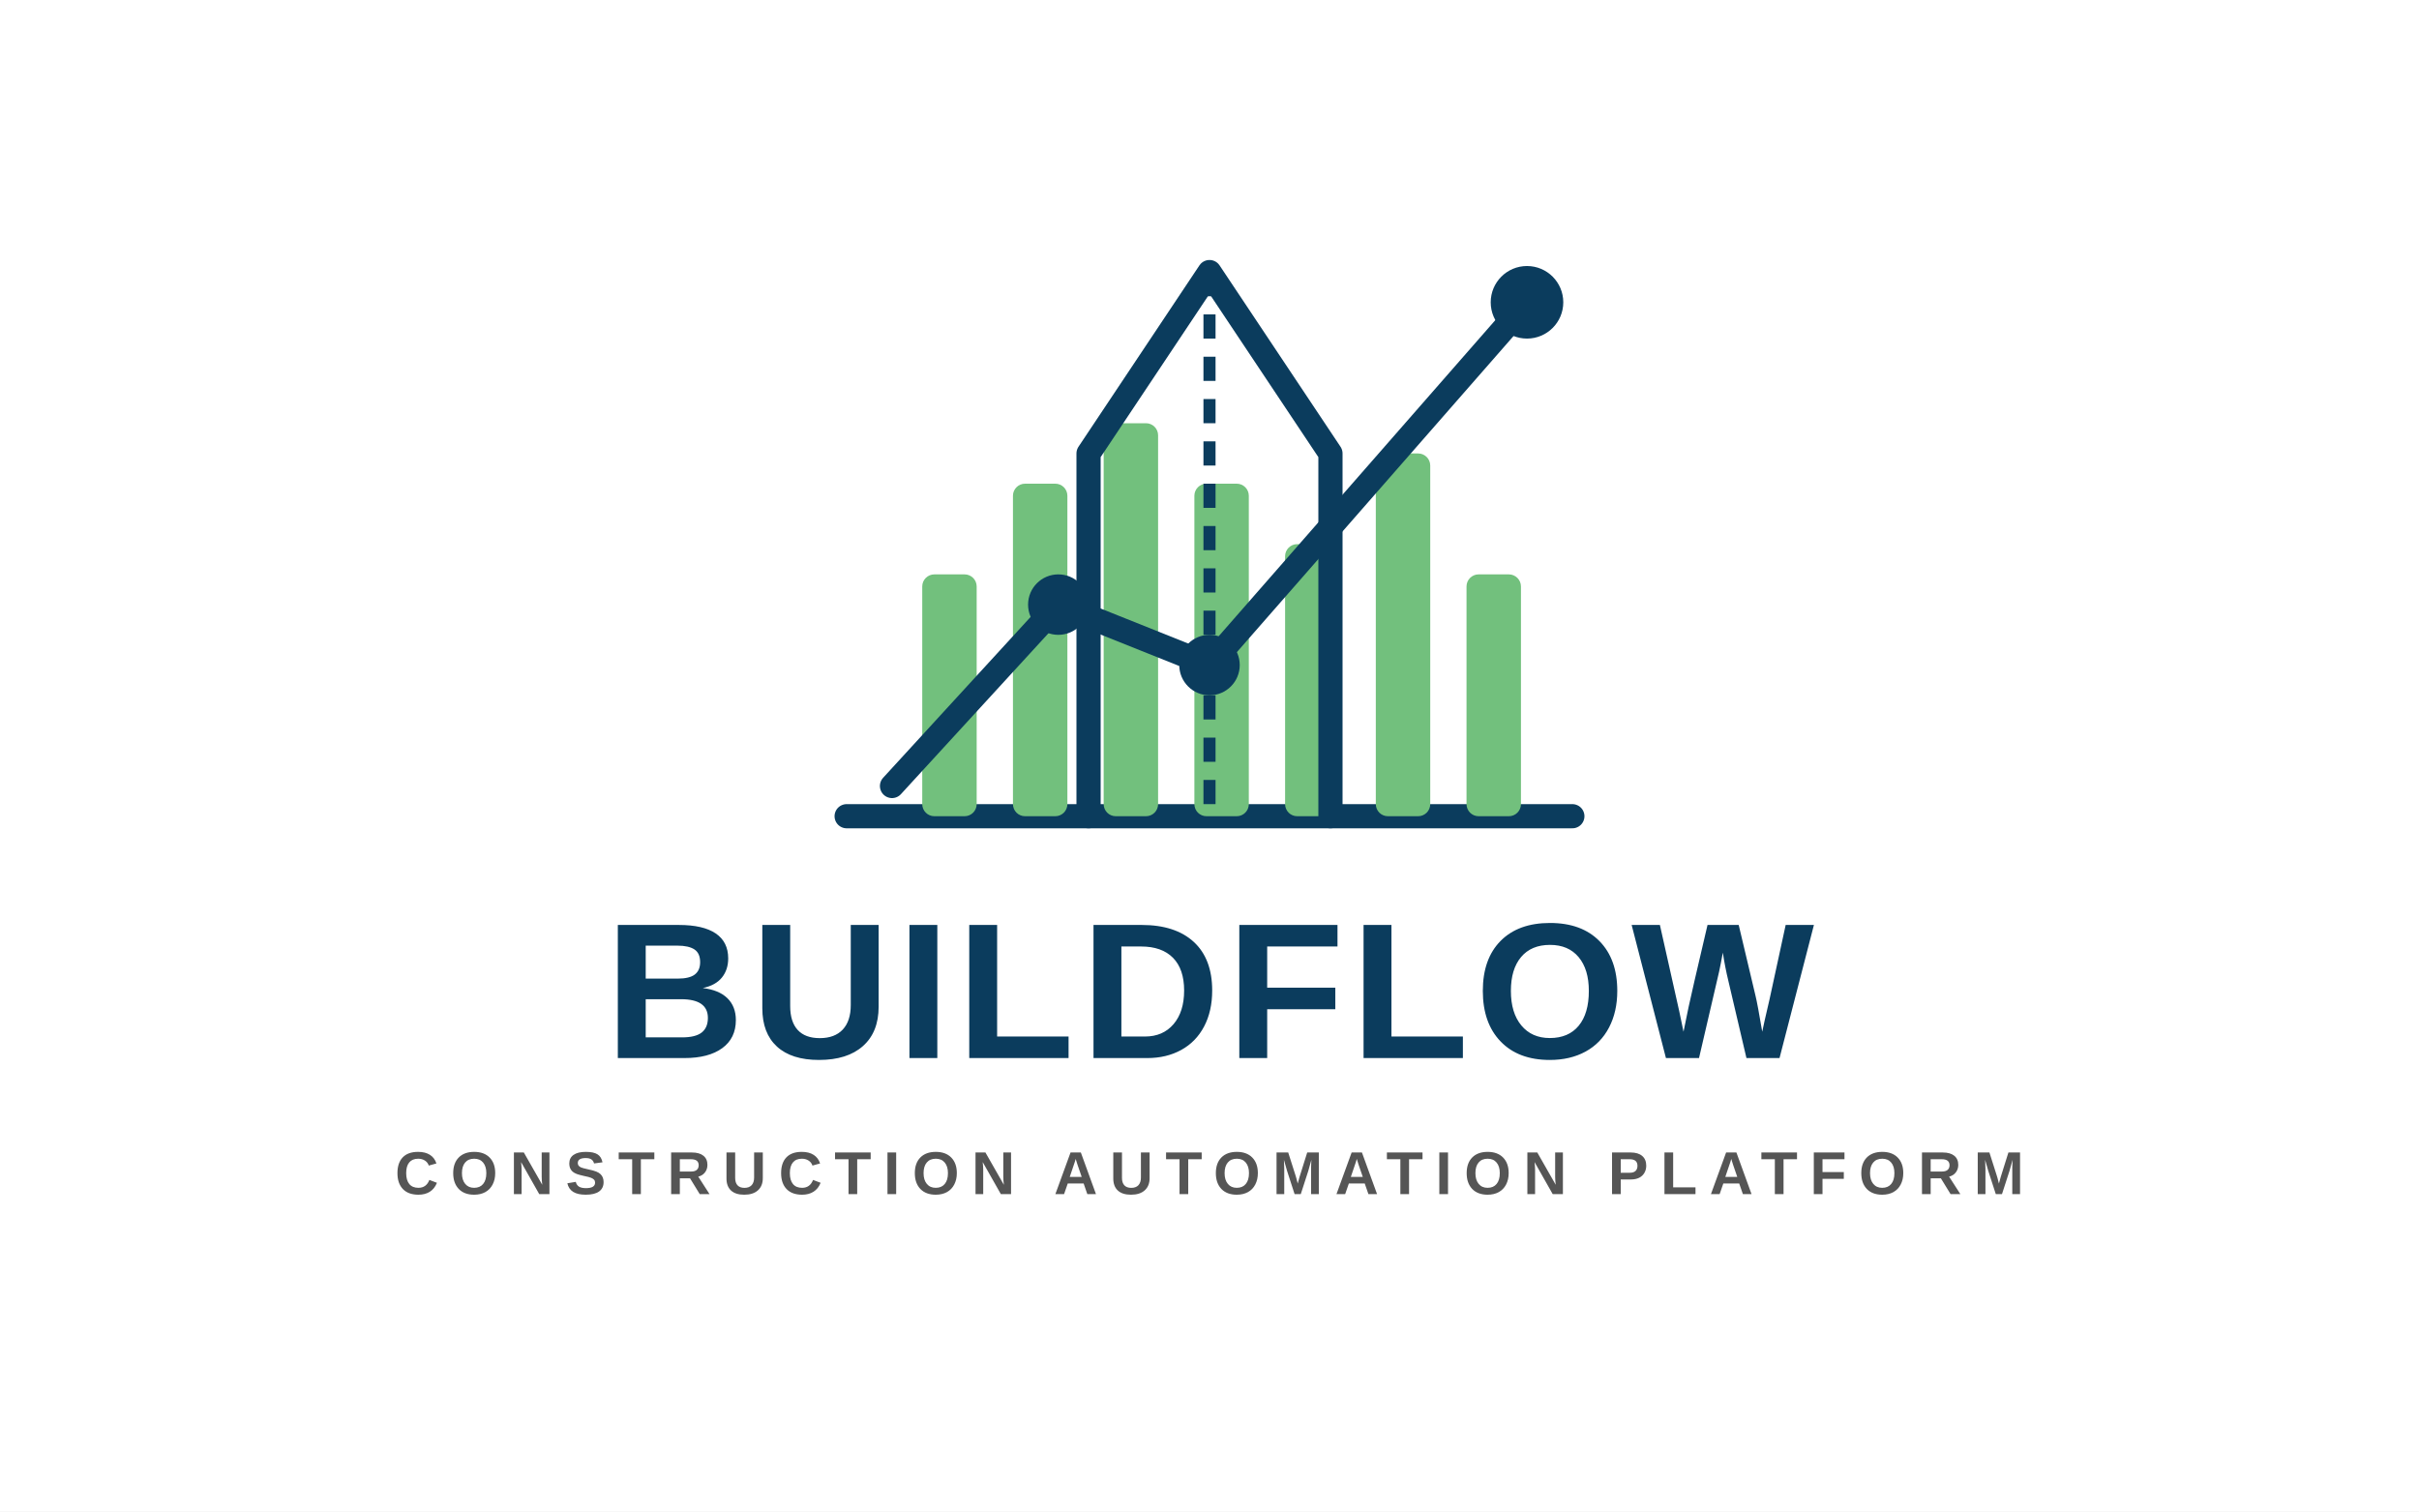
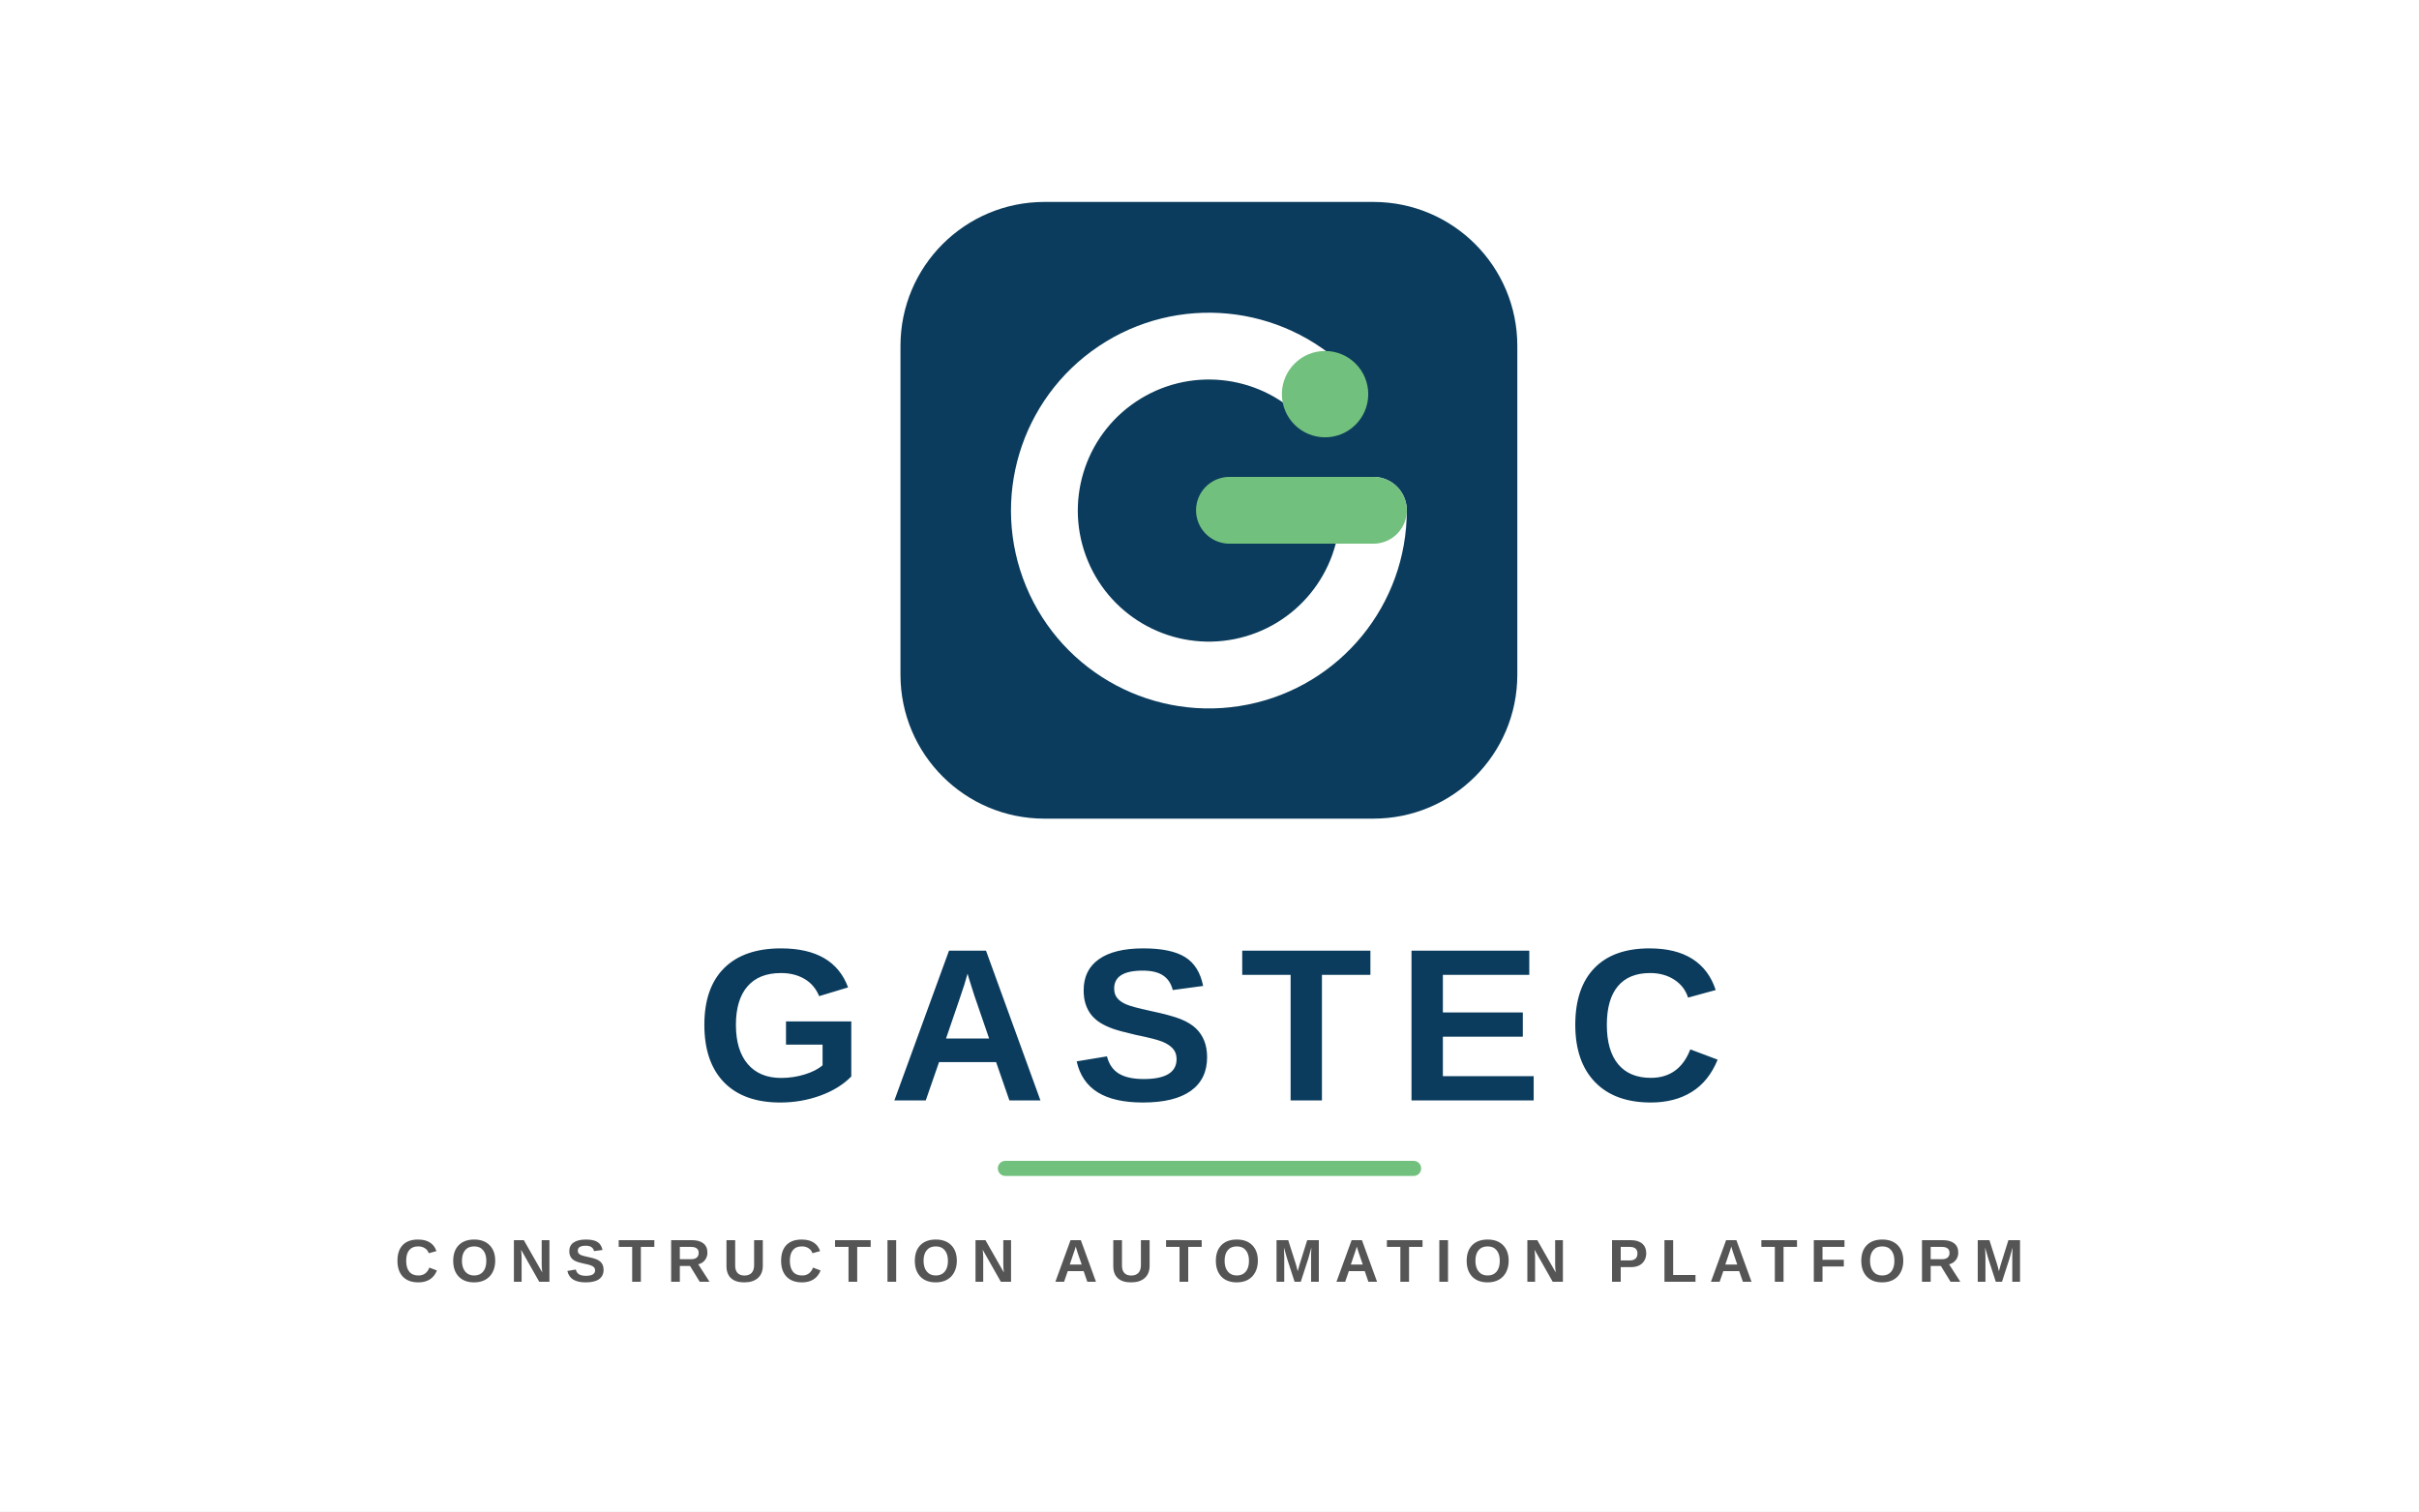
- <svg xmlns="http://www.w3.org/2000/svg" viewBox="0 0 800 500" width="100%" height="100%">
+ <svg xmlns="http://www.w3.org/2000/svg" viewBox="0 0 800 500" width="100%" height="100%" role="img" aria-label="GASTEC">
  <rect width="800" height="500" fill="#ffffff" />
-   <g transform="translate(0, -20)">
-     <g transform="translate(250, 60)">
-       <line x1="30" y1="230" x2="270" y2="230" stroke="#0B3C5D" stroke-width="8" stroke-linecap="round" />
-       <rect x="55" y="150" width="18" height="80" rx="4" fill="#72C07D" />
-       <rect x="85" y="120" width="18" height="110" rx="4" fill="#72C07D" />
-       <rect x="115" y="100" width="18" height="130" rx="4" fill="#72C07D" />
-       <rect x="145" y="120" width="18" height="110" rx="4" fill="#72C07D" />
-       <rect x="175" y="140" width="18" height="90" rx="4" fill="#72C07D" />
-       <rect x="205" y="110" width="18" height="120" rx="4" fill="#72C07D" />
-       <rect x="235" y="150" width="18" height="80" rx="4" fill="#72C07D" />
-       <path d="M 110,230 L 110,110 L 150,50 L 190,110 L 190,230" fill="none" stroke="#0B3C5D" stroke-width="8" stroke-linejoin="round" stroke-linecap="round" />
-       <path d="M 150,50 L 150,230" fill="none" stroke="#0B3C5D" stroke-width="4" stroke-dasharray="8 6" />
-       <path d="M 45,220 L 100,160 L 150,180 L 255,60" fill="none" stroke="#0B3C5D" stroke-width="8" stroke-linejoin="round" stroke-linecap="round" />
-       <circle cx="100" cy="160" r="10" fill="#0B3C5D" />
-       <circle cx="150" cy="180" r="10" fill="#0B3C5D" />
-       <circle cx="255" cy="60" r="12" fill="#0B3C5D" />
-     </g>
-     <text x="400" y="370" font-family="'Montserrat', 'Segoe UI', Arial, sans-serif" font-size="64" font-weight="800" fill="#0B3C5D" text-anchor="middle" letter-spacing="2">BUILDFLOW</text>
-     <text x="400" y="415" font-family="'Montserrat', 'Segoe UI', Arial, sans-serif" font-size="20" font-weight="600" fill="#555555" text-anchor="middle" letter-spacing="4">CONSTRUCTION AUTOMATION PLATFORM</text>
+   <g transform="translate(291 60) scale(3.4)">
+     <rect x="2" y="2" width="60" height="60" rx="14" fill="#0B3C5D" />
+     <path d="M43.3 20.7 A16 16 0 1 0 48 32" fill="none" stroke="#FFFFFF" stroke-width="6.5" stroke-linecap="round" />
+     <path d="M48 32 H34" fill="none" stroke="#72C07D" stroke-width="6.5" stroke-linecap="round" />
+     <circle cx="43.3" cy="20.7" r="4.2" fill="#72C07D" />
  </g>
+   <text x="400" y="364" font-family="'Montserrat', 'Segoe UI', Arial, sans-serif" font-size="72" font-weight="800" fill="#0B3C5D" text-anchor="middle" letter-spacing="8">GASTEC</text>
+   <rect x="330" y="384" width="140" height="5" rx="2.5" fill="#72C07D" />
+   <text x="400" y="424" font-family="'Montserrat', 'Segoe UI', Arial, sans-serif" font-size="20" font-weight="600" fill="#555555" text-anchor="middle" letter-spacing="4">CONSTRUCTION AUTOMATION PLATFORM</text>
</svg>
